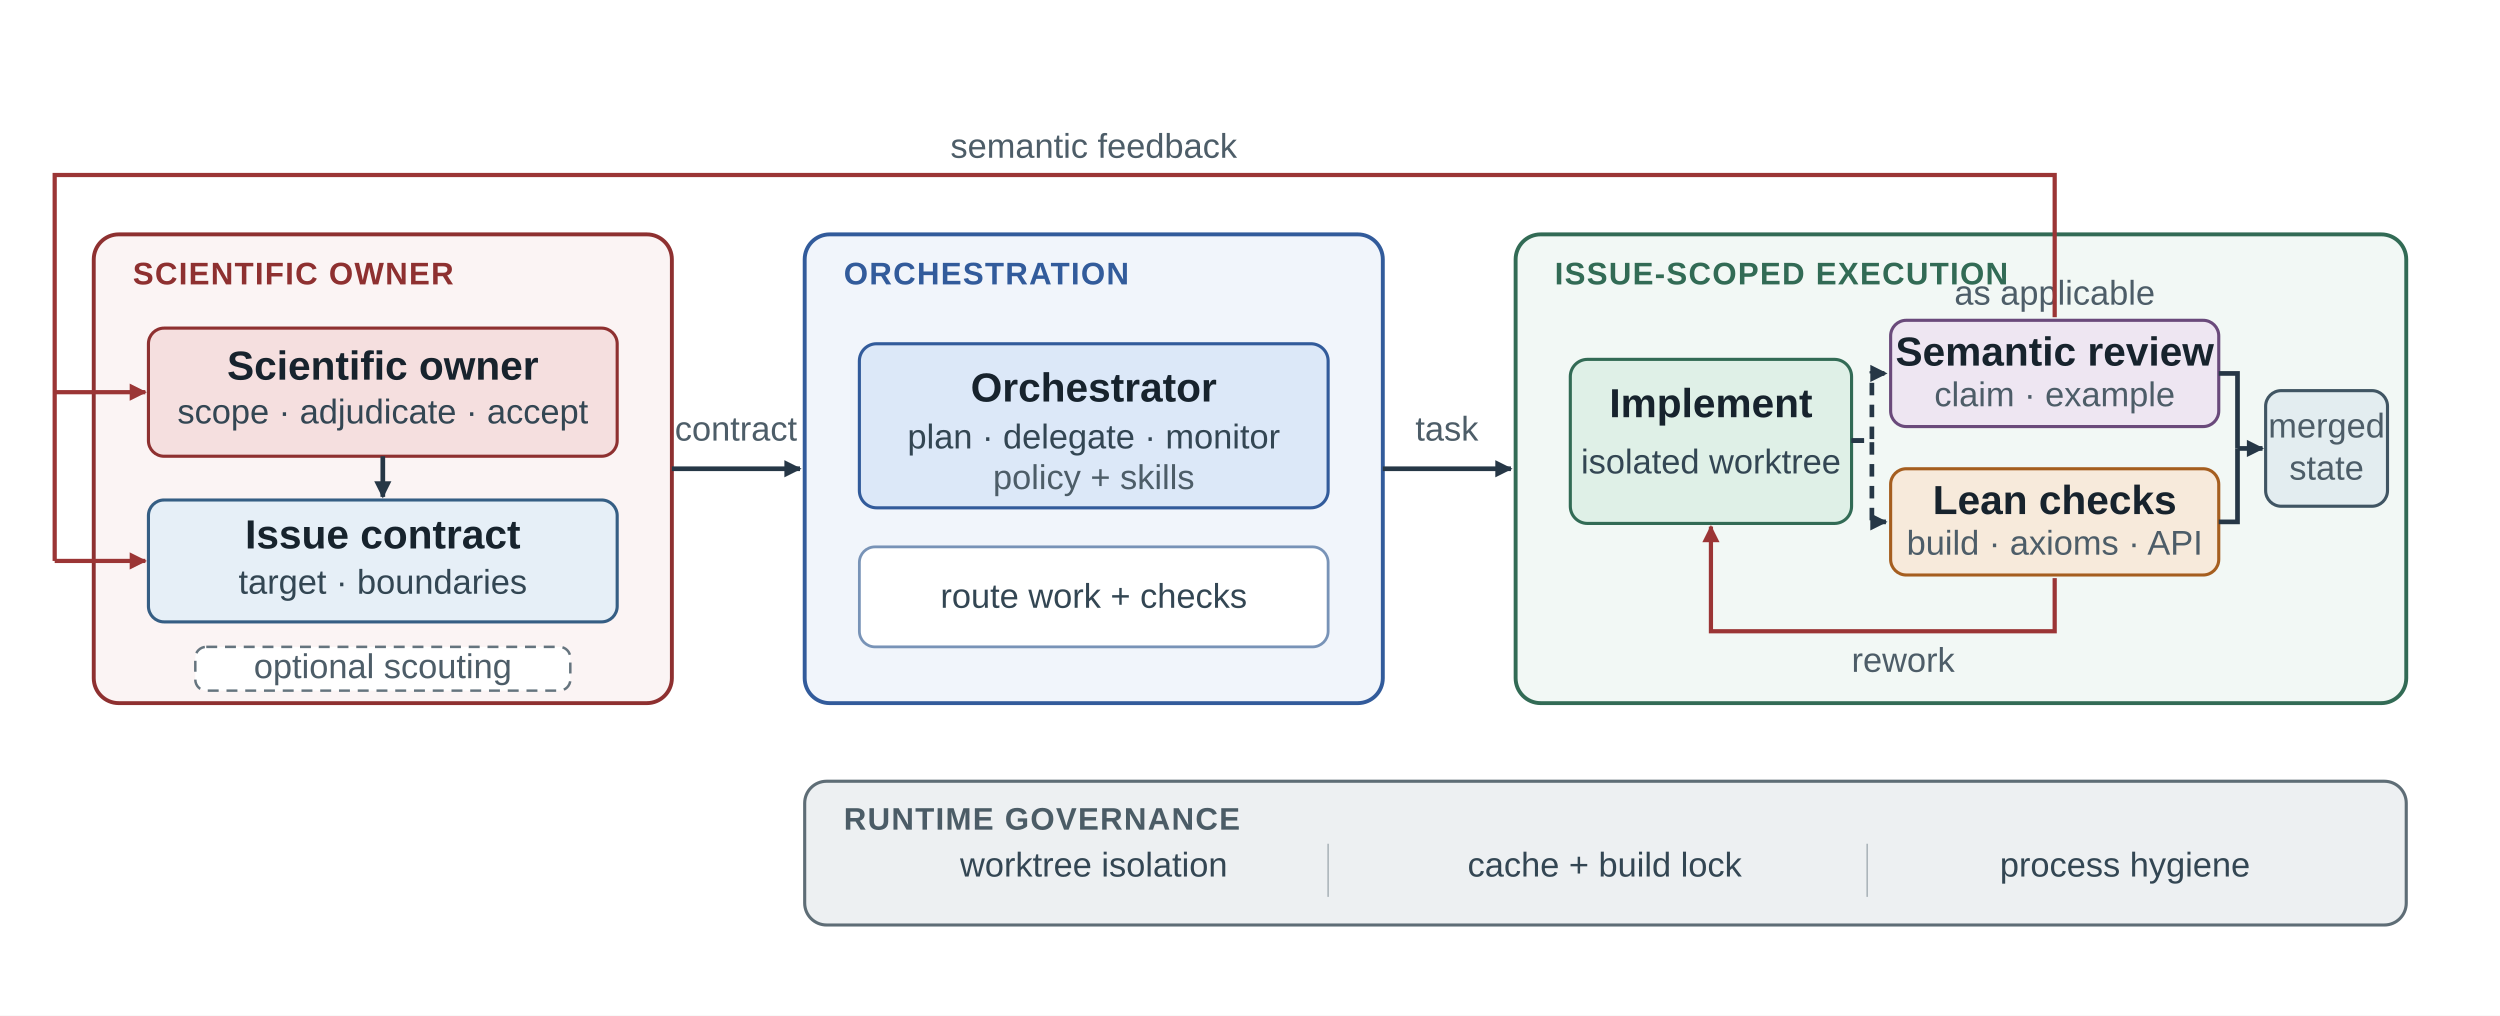
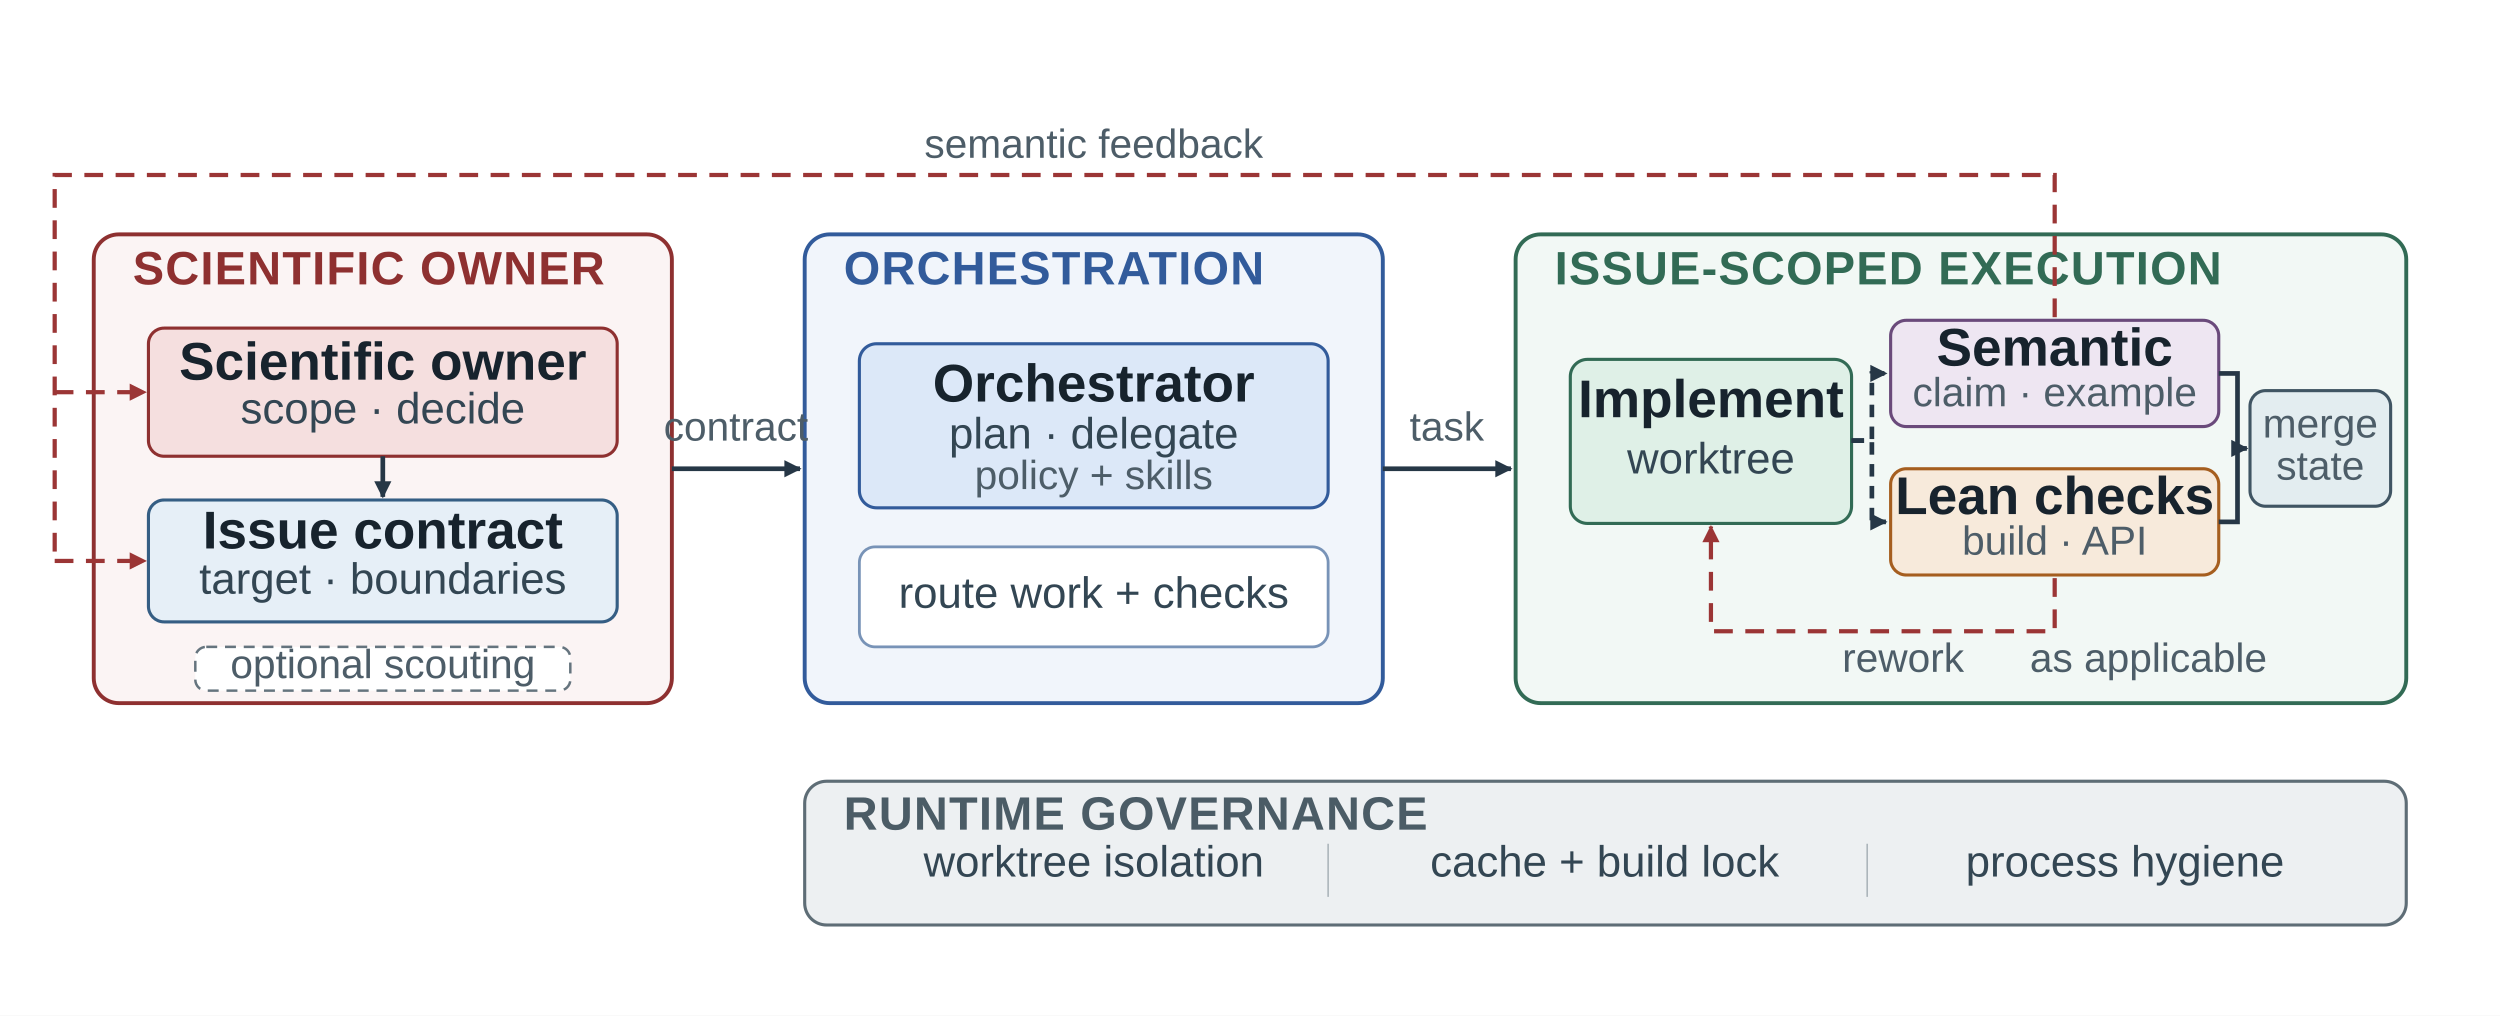
<svg xmlns="http://www.w3.org/2000/svg" width="1600" height="650" viewBox="0 0 1600 650" role="img" aria-labelledby="title desc">
  <defs>
    <marker id="arrow" markerWidth="11" markerHeight="11" refX="10" refY="5.5" orient="auto" markerUnits="userSpaceOnUse">
      <path d="M0,0 L11,5.5 L0,11 Z" fill="#263746" />
    </marker>
    <marker id="feedback" markerWidth="11" markerHeight="11" refX="10" refY="5.5" orient="auto" markerUnits="userSpaceOnUse">
      <path d="M0,0 L11,5.5 L0,11 Z" fill="#9b3535" />
    </marker>
    <style>
      .title { font: 700 32px Arial, Helvetica, sans-serif; fill: #17232d; }
-       .layer { font: 700 20px Arial, Helvetica, sans-serif; letter-spacing: 0.8px; }
-       .head { font: 700 26px Arial, Helvetica, sans-serif; fill: #17232d; }
-       .body { font: 22px Arial, Helvetica, sans-serif; fill: #334653; }
-       .small { font: 22px Arial, Helvetica, sans-serif; fill: #4d5d68; }
+       .layer { font: 700 30px Arial, Helvetica, sans-serif; letter-spacing: 0.8px; }
+       .head { font: 700 34px Arial, Helvetica, sans-serif; fill: #17232d; }
+       .body { font: 28px Arial, Helvetica, sans-serif; fill: #334653; }
+       .small { font: 26px Arial, Helvetica, sans-serif; fill: #4d5d68; }
      .flow { fill: none; stroke: #263746; stroke-width: 3; marker-end: url(#arrow); }
      .conditional { stroke-dasharray: 8 6; }
      .join { fill: none; stroke: #263746; stroke-width: 3; }
-       .return { fill: none; stroke: #9b3535; stroke-width: 2.7; marker-end: url(#feedback); }
-       .return-trunk { fill: none; stroke: #9b3535; stroke-width: 2.7; }
+       .return { fill: none; stroke: #9b3535; stroke-width: 2.7; stroke-dasharray: 12 8; marker-end: url(#feedback); }
+       .return-trunk { fill: none; stroke: #9b3535; stroke-width: 2.7; stroke-dasharray: 12 8; }
    </style>
  </defs>
  <rect width="1600" height="650" fill="#ffffff" />
  <rect x="60" y="150" width="370" height="300" rx="16" fill="#fbf4f4" stroke="#8e3030" stroke-width="2.5" />
  <text x="85" y="182" class="layer" fill="#8e3030">SCIENTIFIC OWNER</text>
  <rect x="95" y="210" width="300" height="82" rx="10" fill="#f5dfdf" stroke="#8e3030" stroke-width="2" />
  <text x="245" y="243" text-anchor="middle" class="head">Scientific owner</text>
-   <text x="245" y="271" text-anchor="middle" class="body">scope · adjudicate · accept</text>
+   <text x="245" y="271" text-anchor="middle" class="body">scope · decide</text>
  <rect x="95" y="320" width="300" height="78" rx="10" fill="#e6eff7" stroke="#355e84" stroke-width="2" />
  <text x="245" y="351" text-anchor="middle" class="head">Issue contract</text>
  <text x="245" y="380" text-anchor="middle" class="body">target · boundaries</text>
  <rect x="125" y="414" width="240" height="28" rx="7" fill="#ffffff" stroke="#65747e" stroke-width="1.6" stroke-dasharray="7 5" />
  <text x="245" y="434" text-anchor="middle" class="small">optional scouting</text>
  <path d="M245 292 L245 318" class="flow" />
  <rect x="515" y="150" width="370" height="300" rx="16" fill="#f1f5fb" stroke="#325b9b" stroke-width="2.5" />
  <text x="540" y="182" class="layer" fill="#325b9b">ORCHESTRATION</text>
  <rect x="550" y="220" width="300" height="105" rx="11" fill="#dce8f8" stroke="#325b9b" stroke-width="2" />
  <text x="700" y="257" text-anchor="middle" class="head">Orchestrator</text>
-   <text x="700" y="287" text-anchor="middle" class="body">plan · delegate · monitor</text>
+   <text x="700" y="287" text-anchor="middle" class="body">plan · delegate</text>
  <text x="700" y="313" text-anchor="middle" class="small">policy + skills</text>
  <rect x="550" y="350" width="300" height="64" rx="10" fill="#ffffff" stroke="#7893b7" stroke-width="1.8" />
  <text x="700" y="389" text-anchor="middle" class="body">route work + checks</text>
  <rect x="970" y="150" width="570" height="300" rx="16" fill="#f2f8f5" stroke="#326b55" stroke-width="2.5" />
  <text x="995" y="182" class="layer" fill="#326b55">ISSUE-SCOPED EXECUTION</text>
  <rect x="1005" y="230" width="180" height="105" rx="11" fill="#dff0e7" stroke="#326b55" stroke-width="2" />
  <text x="1095" y="267" text-anchor="middle" class="head">Implement</text>
-   <text x="1095" y="303" text-anchor="middle" class="body">isolated worktree</text>
+   <text x="1095" y="303" text-anchor="middle" class="body">worktree</text>
  <rect x="1210" y="205" width="210" height="68" rx="10" fill="#eee6f2" stroke="#6a4a7b" stroke-width="2" />
-   <text x="1315" y="234" text-anchor="middle" class="head">Semantic review</text>
+   <text x="1315" y="234" text-anchor="middle" class="head">Semantic</text>
  <text x="1315" y="260" text-anchor="middle" class="small">claim · example</text>
  <rect x="1210" y="300" width="210" height="68" rx="10" fill="#f7eadb" stroke="#a55e1f" stroke-width="2" />
  <text x="1315" y="329" text-anchor="middle" class="head">Lean checks</text>
-   <text x="1315" y="355" text-anchor="middle" class="small">build · axioms · API</text>
-   <rect x="1450" y="250" width="78" height="74" rx="10" fill="#e3edf0" stroke="#405563" stroke-width="2" />
-   <text x="1489" y="280" text-anchor="middle" class="small">merged</text>
-   <text x="1489" y="307" text-anchor="middle" class="small">state</text>
+   <text x="1315" y="355" text-anchor="middle" class="small">build · API</text>
+   <rect x="1440" y="250" width="90" height="74" rx="10" fill="#e3edf0" stroke="#405563" stroke-width="2" />
+   <text x="1485" y="280" text-anchor="middle" class="small">merge</text>
+   <text x="1485" y="307" text-anchor="middle" class="small">state</text>
  <path d="M430 300 L512 300" class="flow" />
  <text x="471" y="282" text-anchor="middle" class="small">contract</text>
  <path d="M885 300 L967 300" class="flow" />
  <text x="926" y="282" text-anchor="middle" class="small">task</text>
-   <text x="1315" y="195" text-anchor="middle" class="small">as applicable</text>
+   <text x="1375" y="430" text-anchor="middle" class="small">as applicable</text>
  <path d="M1185 282 L1198 282 L1198 239 L1207 239" class="flow conditional" />
  <path d="M1185 282 L1198 282 L1198 334 L1207 334" class="flow conditional" />
  <path d="M1420 239 L1432 239 L1432 287" class="join" />
  <path d="M1420 334 L1432 334 L1432 287" class="join" />
-   <path d="M1432 287 L1448 287" class="flow" />
+   <path d="M1432 287 L1438 287" class="flow" />
  <path d="M1315 203 L1315 112 L35 112 L35 359" class="return-trunk" />
  <path d="M35 251 L93 251" class="return" />
  <path d="M35 359 L93 359" class="return" />
  <text x="700" y="101" text-anchor="middle" class="small" fill="#8e3030">semantic feedback</text>
  <path d="M1315 370 L1315 404 L1095 404 L1095 337" class="return" />
  <text x="1218" y="430" text-anchor="middle" class="small" fill="#8e3030">rework</text>
  <rect x="515" y="500" width="1025" height="92" rx="14" fill="#edf0f2" stroke="#5e6d76" stroke-width="2" />
  <text x="540" y="531" class="layer" fill="#4b5c66">RUNTIME GOVERNANCE</text>
  <text x="700" y="561" text-anchor="middle" class="body">
    worktree isolation
  </text>
  <text x="1027" y="561" text-anchor="middle" class="body">
    cache + build lock
  </text>
  <text x="1360" y="561" text-anchor="middle" class="body">
    process hygiene
  </text>
  <line x1="850" y1="540" x2="850" y2="574" stroke="#aab3b9" />
  <line x1="1195" y1="540" x2="1195" y2="574" stroke="#aab3b9" />
</svg>
